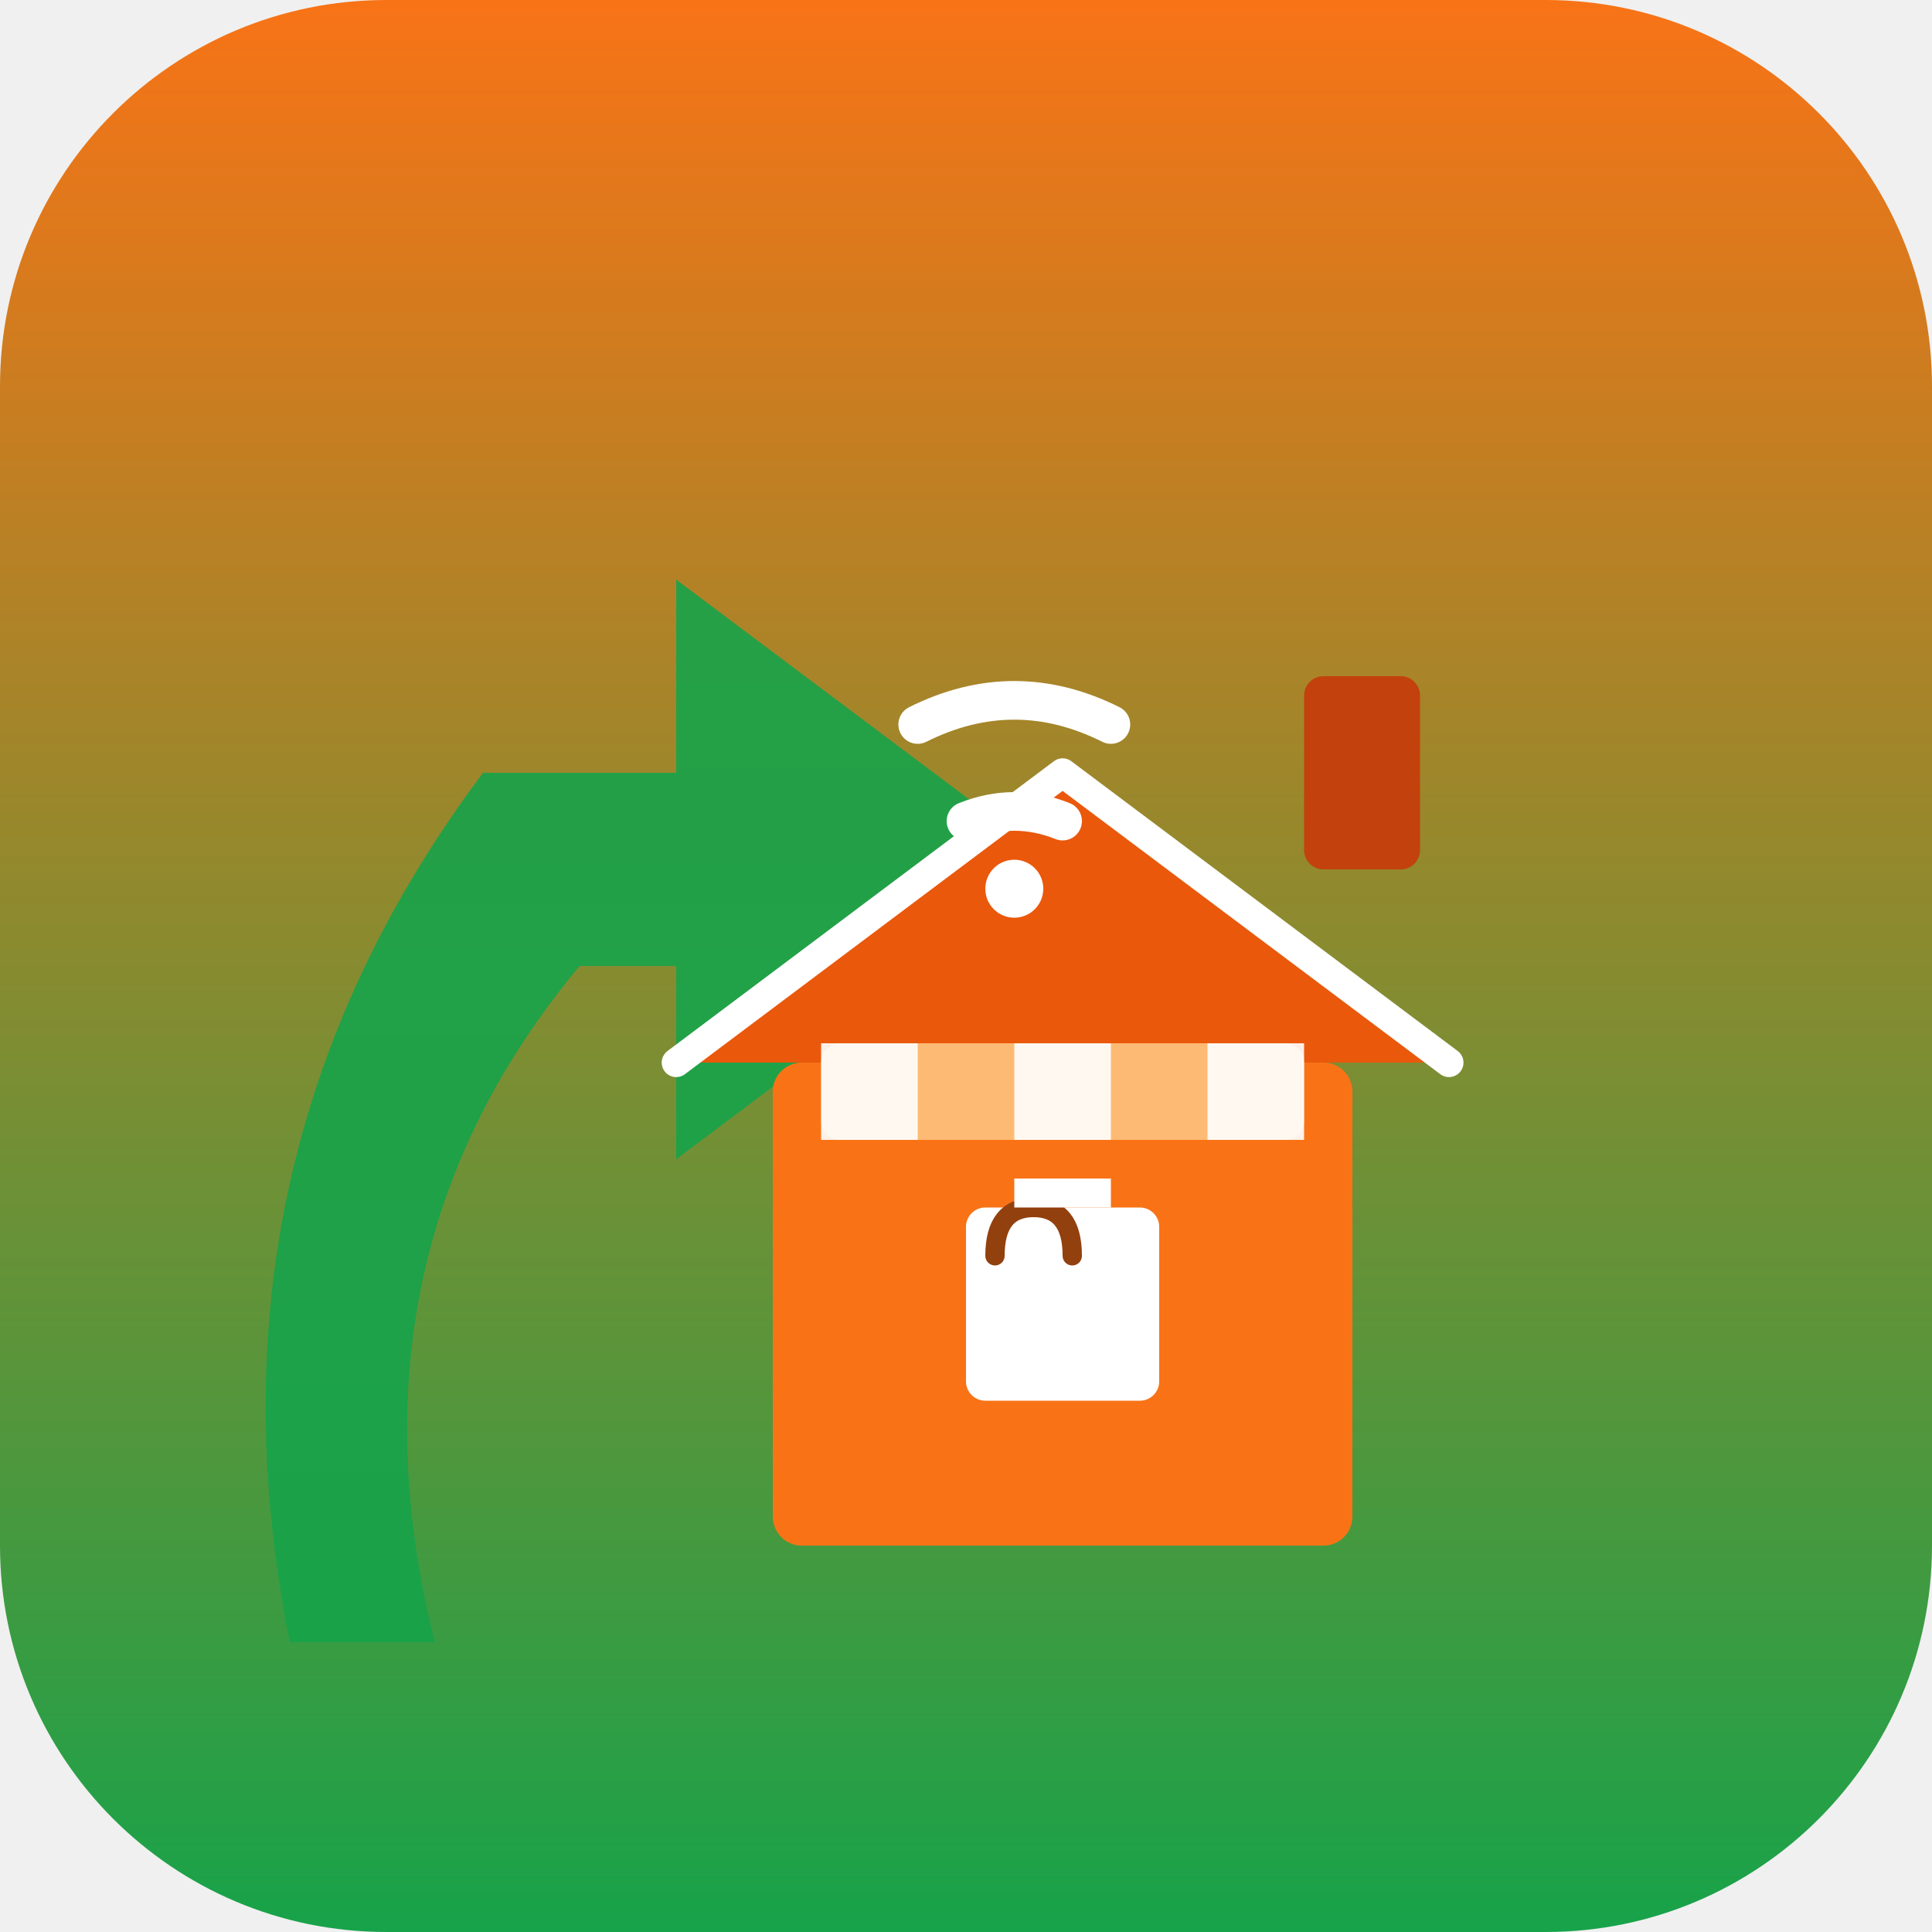
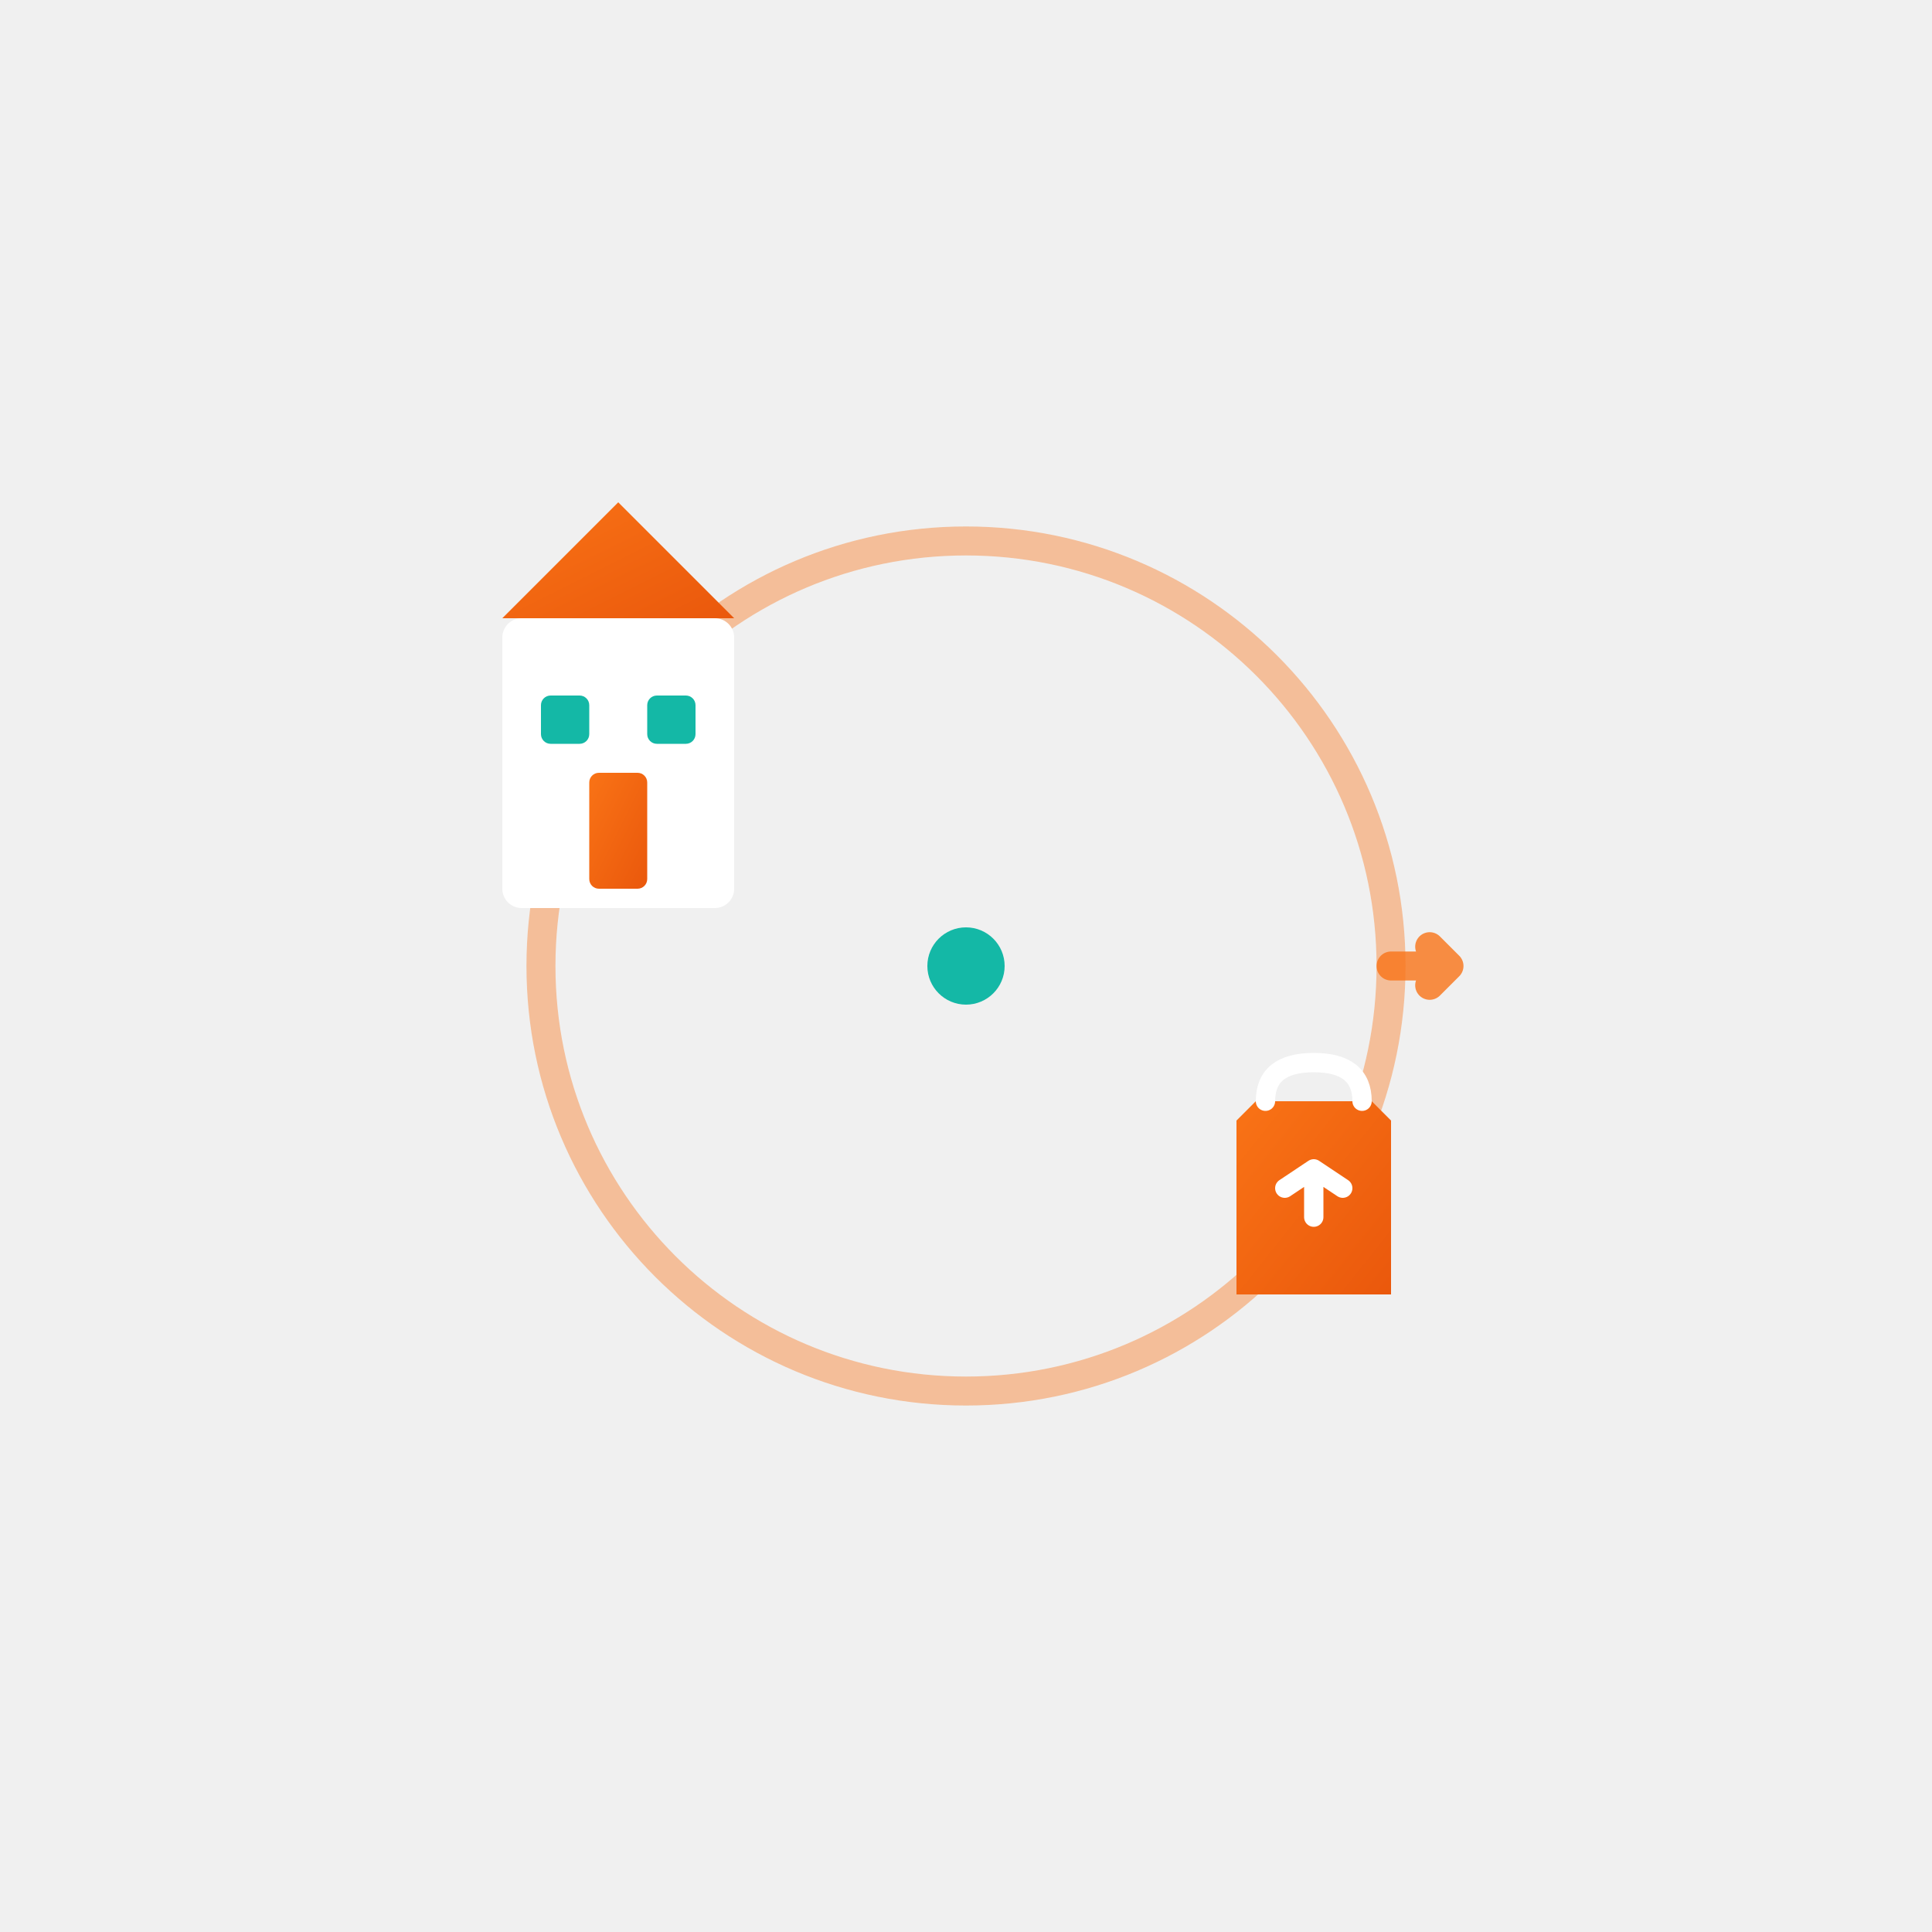
- <svg xmlns="http://www.w3.org/2000/svg" viewBox="0 0 200 200" fill="none">
+ <svg xmlns="http://www.w3.org/2000/svg" viewBox="0 0 100 100" width="100" height="100">
  <defs>
-     <linearGradient id="bgGradient" x1="0%" y1="0%" x2="0%" y2="100%">
-       <stop offset="0%" style="stop-color:#f97316;stop-opacity:1" />
-       <stop offset="100%" style="stop-color:#16a34a;stop-opacity:1" />
+     <linearGradient id="orangeGradient" x1="0%" y1="0%" x2="100%" y2="100%">
+       <stop offset="0%" stop-color="#f97316" />
+       <stop offset="100%" stop-color="#ea580c" />
+     </linearGradient>
+     <linearGradient id="tealGradient" x1="0%" y1="0%" x2="100%" y2="100%">
+       <stop offset="0%" stop-color="#14b8a6" />
+       <stop offset="100%" stop-color="#0d9488" />
    </linearGradient>
  </defs>
-   <rect width="200" height="200" rx="40" fill="url(#bgGradient)" />
-   <path d="M30 170 Q20 120, 50 80 L70 80 L70 60 L110 90 L70 120 L70 100 L60 100 Q35 130, 45 170 Z" fill="#16a34a" opacity="0.9" />
-   <rect x="80" y="110" width="60" height="50" fill="#f97316" rx="3" />
-   <path d="M70 110 L110 80 L150 110 Z" fill="#ea580c" />
-   <rect x="135" y="70" width="12" height="20" fill="#c2410c" rx="2" />
-   <path d="M70 110 L110 80 L150 110" stroke="white" stroke-width="3" fill="none" stroke-linecap="round" stroke-linejoin="round" />
-   <rect x="85" y="108" width="50" height="10" fill="#fdba74" rx="2" />
-   <rect x="85" y="108" width="10" height="10" fill="white" opacity="0.9" />
-   <rect x="105" y="108" width="10" height="10" fill="white" opacity="0.9" />
-   <rect x="125" y="108" width="10" height="10" fill="white" opacity="0.9" />
-   <rect x="100" y="125" width="20" height="20" fill="white" rx="2" />
-   <path d="M103 130 Q103 125, 107 125 Q111 125, 111 130" stroke="#92400e" stroke-width="2" fill="none" stroke-linecap="round" />
-   <rect x="105" y="122" width="10" height="3" fill="white" />
-   <path d="M95 75 Q105 70, 115 75" stroke="white" stroke-width="4" fill="none" stroke-linecap="round" />
-   <path d="M100 85 Q105 83, 110 85" stroke="white" stroke-width="4" fill="none" stroke-linecap="round" />
-   <circle cx="105" cy="92" r="3" fill="white" />
+   <g transform="translate(50, 50)">
+     <circle cx="0" cy="0" r="22" fill="none" stroke="#f97316" stroke-width="1.5" opacity="0.4" />
+     <g transform="translate(-18, -10)">
+       <path d="M-6 -8 L6 -8 L0 -14 Z" fill="url(#orangeGradient)" />
+       <rect x="-6" y="-8" width="12" height="15" fill="#ffffff" rx="1" />
+       <rect x="-4" y="-4" width="2.5" height="2.5" fill="#14b8a6" rx="0.5" />
+       <rect x="1.5" y="-4" width="2.5" height="2.5" fill="#14b8a6" rx="0.5" />
+       <rect x="-1.5" y="0" width="3" height="6" fill="url(#orangeGradient)" rx="0.5" />
+     </g>
+     <circle cx="0" cy="0" r="2" fill="#14b8a6" />
+     <g transform="translate(18, 8)">
+       <path d="M-4 0 L-4 9 L4 9 L4 0 L3 -1 L-3 -1 Z" fill="url(#orangeGradient)" />
+       <path d="M-2.5 -1 Q-2.5 -3 0 -3 Q2.5 -3 2.5 -1" stroke="#ffffff" stroke-width="1" fill="none" stroke-linecap="round" />
+       <path d="M0 5 L0 2.5 M-1.5 3.5 L0 2.5 L1.5 3.5" stroke="#ffffff" stroke-width="1" fill="none" stroke-linecap="round" stroke-linejoin="round" />
+     </g>
+     <path d="M22 0 L25 0 M24 -1 L25 0 L24 1" stroke="#f97316" stroke-width="1.5" fill="none" stroke-linecap="round" stroke-linejoin="round" opacity="0.8" />
+   </g>
</svg>
